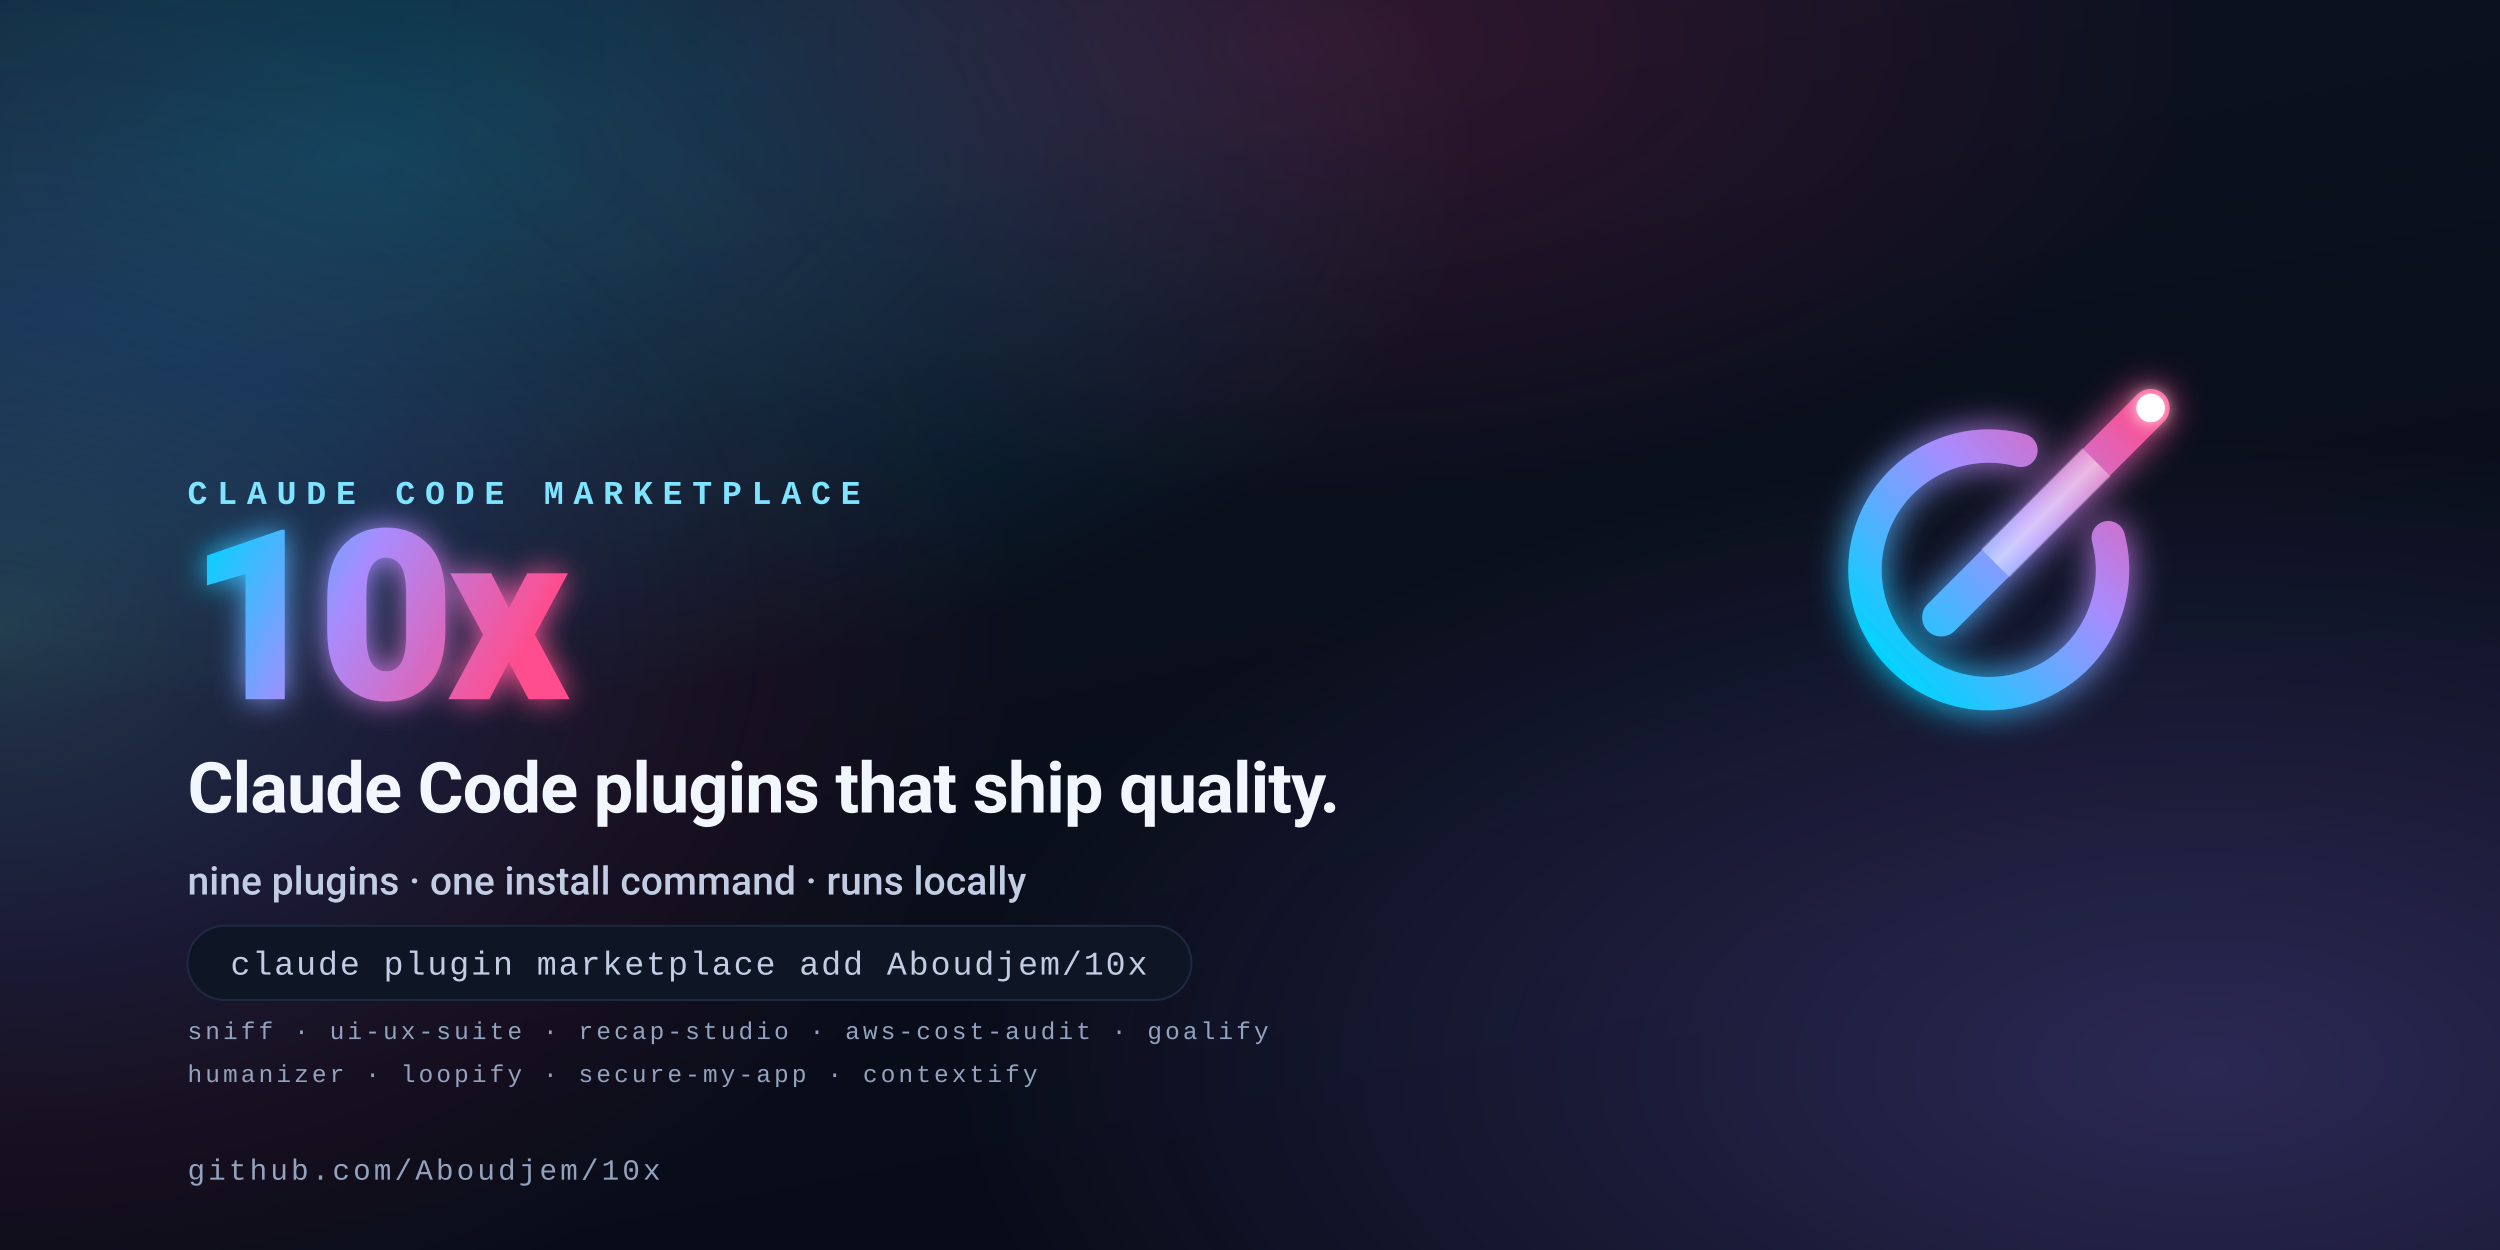
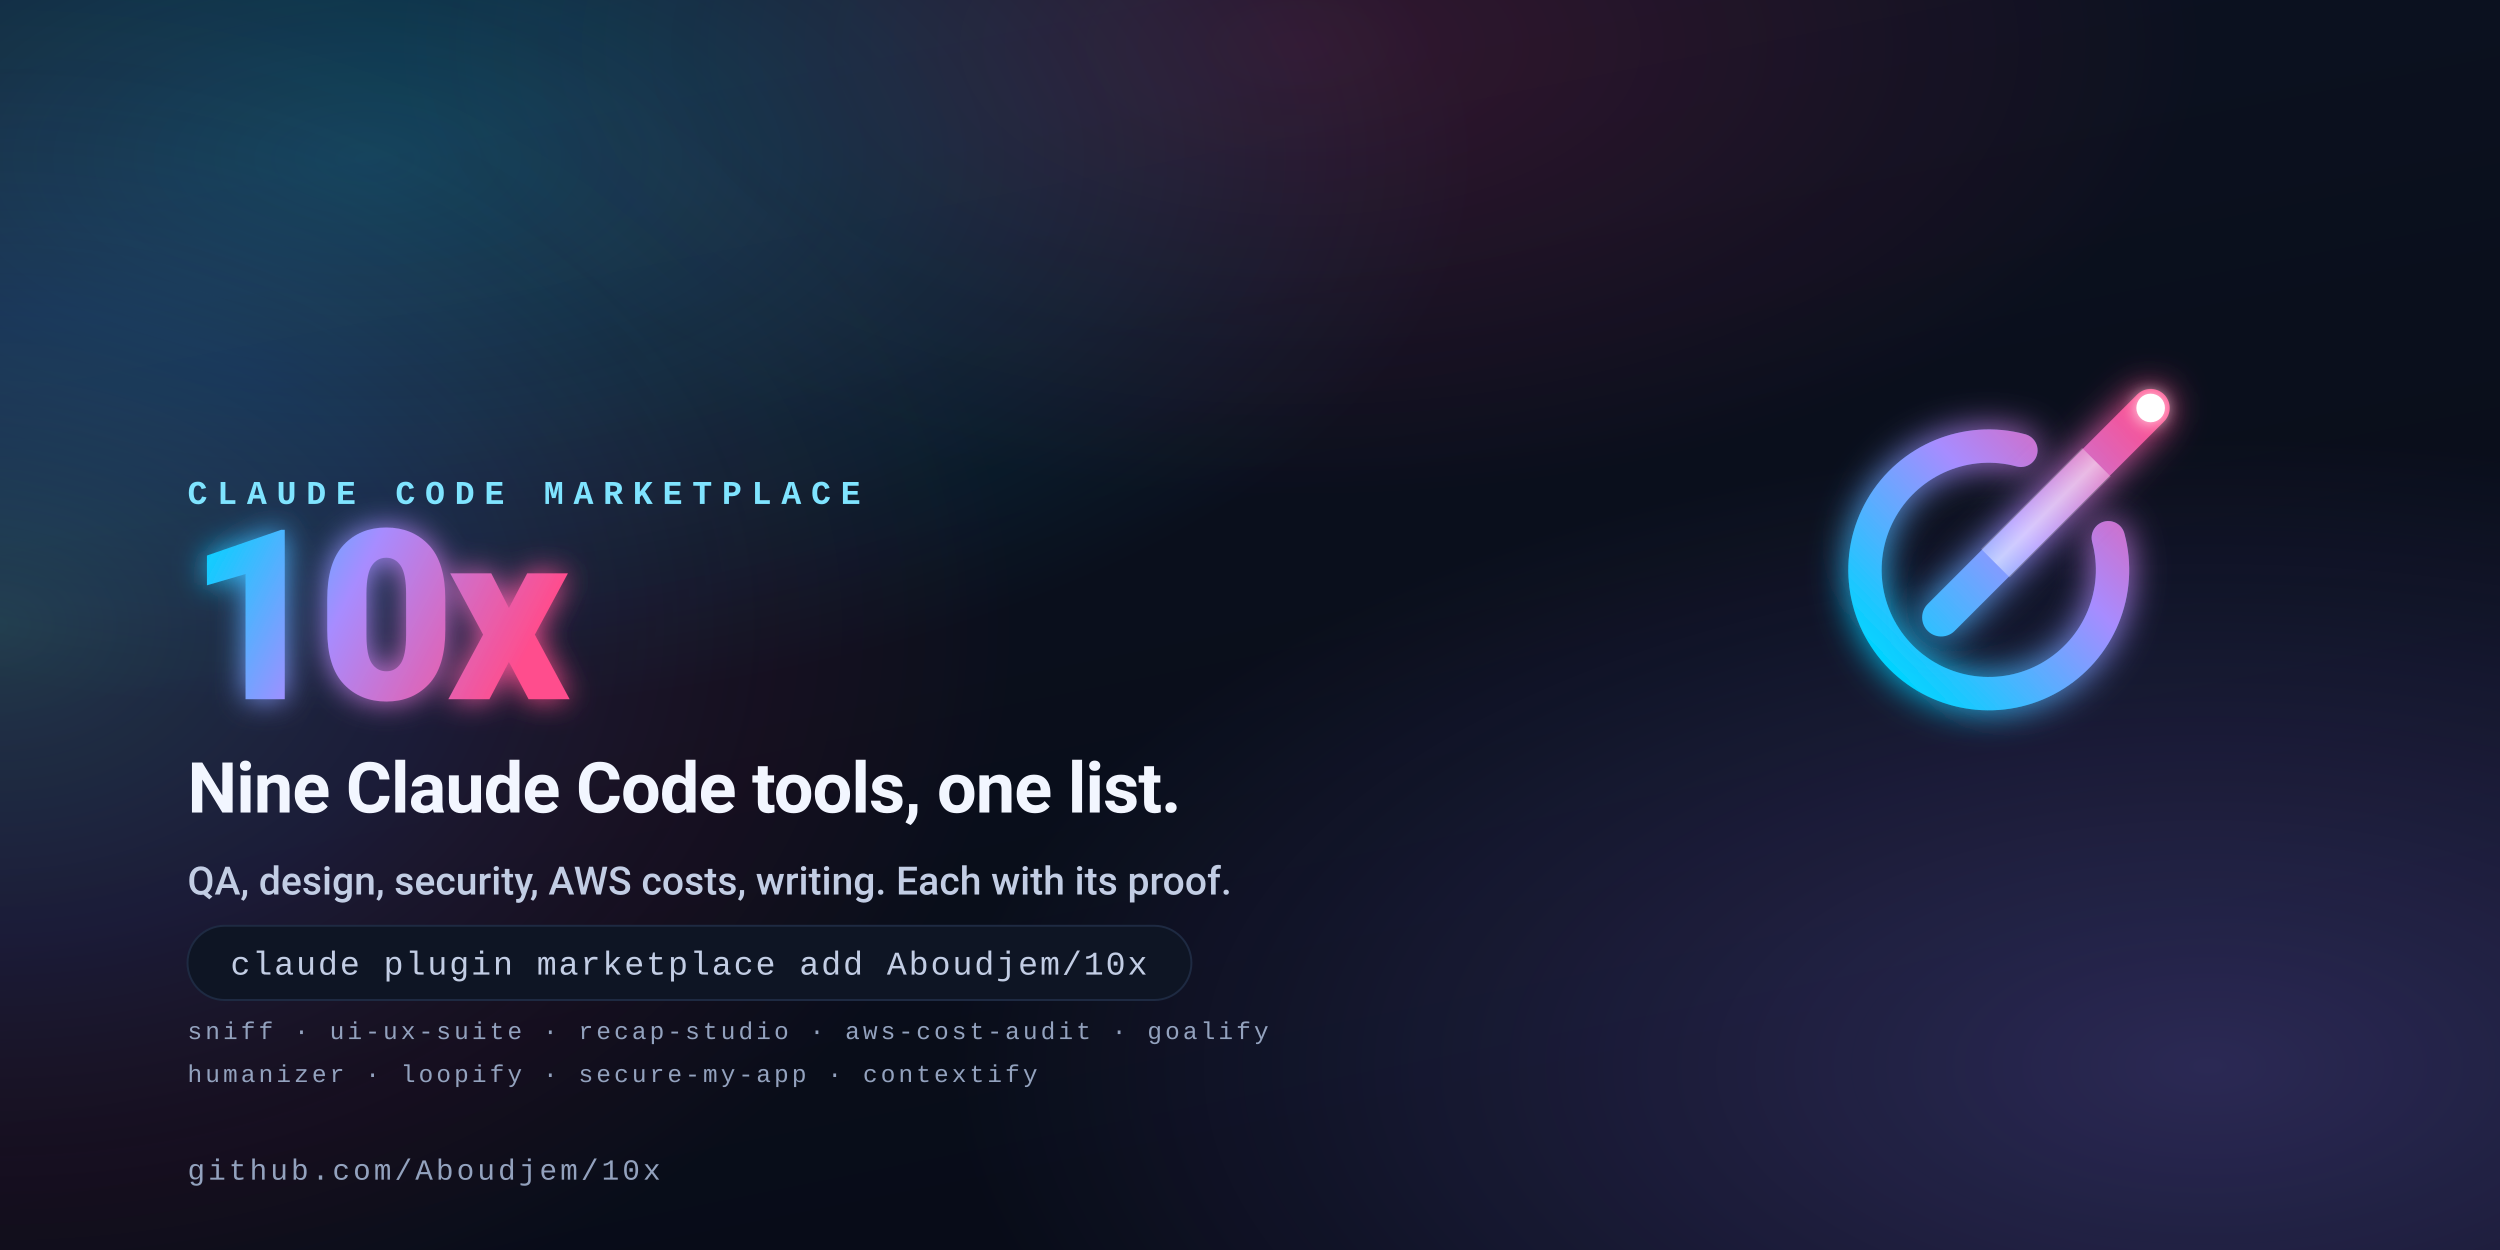
<svg xmlns="http://www.w3.org/2000/svg" viewBox="0 0 1280 640" fill="none" role="img" aria-label="10x: Claude Code plugins that ship quality.">
  <defs>
    <linearGradient id="tx-ground" x1="0" y1="0" x2="0.4" y2="1">
      <stop offset="0%" stop-color="#0D1424" />
      <stop offset="55%" stop-color="#0A0F1C" />
      <stop offset="100%" stop-color="#080C18" />
    </linearGradient>
    <radialGradient id="tx-bloomA" cx="0.15" cy="0.13" r="0.44">
      <stop offset="0%" stop-color="#00D4FF" stop-opacity="0.26" />
      <stop offset="100%" stop-color="#00D4FF" stop-opacity="0" />
    </radialGradient>
    <radialGradient id="tx-bloomB" cx="0.88" cy="0.85" r="0.50">
      <stop offset="0%" stop-color="#8E7BFF" stop-opacity="0.26" />
      <stop offset="100%" stop-color="#8E7BFF" stop-opacity="0" />
    </radialGradient>
    <radialGradient id="tx-bloomC" cx="0.52" cy="0.04" r="0.36">
      <stop offset="0%" stop-color="#FF2D78" stop-opacity="0.16" />
      <stop offset="100%" stop-color="#FF2D78" stop-opacity="0" />
    </radialGradient>
    <radialGradient id="tx-wash" cx="0.5" cy="0.5" r="0.5">
      <stop offset="0%" stop-color="#7FE4FF" stop-opacity="0.20" />
      <stop offset="42%" stop-color="#8E7BFF" stop-opacity="0.124" />
      <stop offset="76%" stop-color="#FF2D78" stop-opacity="0.046" />
      <stop offset="100%" stop-color="#FF2D78" stop-opacity="0" />
    </radialGradient>
    <clipPath id="tx-frame">
      <rect width="1280" height="640" />
    </clipPath>
    <linearGradient id="tx-ink" gradientUnits="userSpaceOnUse" x1="78" y1="178" x2="190" y2="70">
      <stop class="txk1" offset="0%" stop-color="#00D4FF" />
      <stop class="txk2" offset="52%" stop-color="#A78CFF" />
      <stop class="txk3" offset="100%" stop-color="#FF4D8D" />
    </linearGradient>
    <filter id="tx-glow" x="-45%" y="-45%" width="190%" height="190%">
      <feGaussianBlur stdDeviation="7.5" result="b" />
      <feMerge>
        <feMergeNode in="b" />
        <feMergeNode in="SourceGraphic" />
      </feMerge>
    </filter>
    <filter id="tx-glow-sm" x="-150%" y="-150%" width="400%" height="400%">
      <feGaussianBlur stdDeviation="3.6" result="b" />
      <feMerge>
        <feMergeNode in="b" />
        <feMergeNode in="SourceGraphic" />
      </feMerge>
    </filter>
    <linearGradient id="tx-sheen" x1="0" y1="0" x2="1" y2="0">
      <stop offset="0%" stop-color="#FFFFFF" stop-opacity="0" />
      <stop offset="50%" stop-color="#FFFFFF" stop-opacity="0.66" />
      <stop offset="100%" stop-color="#FFFFFF" stop-opacity="0" />
    </linearGradient>
    <clipPath id="tx-barclip">
      <rect x="-66" y="-8.5" width="132" height="17" rx="8.5" transform="translate(144,112) rotate(-45)" />
    </clipPath>
    <linearGradient id="tx-word" x1="0" y1="0" x2="1" y2="0.25">
      <stop class="txk1" offset="0%" stop-color="#00D4FF" />
      <stop class="txk2" offset="46%" stop-color="#A78CFF" />
      <stop class="txk3" offset="100%" stop-color="#FF4D8D" />
    </linearGradient>
    <linearGradient id="tx-sheen" x1="0" y1="0" x2="1" y2="0">
      <stop offset="0%" stop-color="#FFFFFF" stop-opacity="0" />
      <stop offset="50%" stop-color="#FFFFFF" stop-opacity="0.62" />
      <stop offset="100%" stop-color="#FFFFFF" stop-opacity="0" />
    </linearGradient>
    <clipPath id="tx-wordclip">
      <text x="96" y="358" font-family="system-ui, -apple-system, 'Segoe UI', Roboto, 'Helvetica Neue', Arial, sans-serif" font-size="122" font-weight="800" letter-spacing="-4.3">10x</text>
    </clipPath>
  </defs>
  <style>
    .disp { font-family: system-ui, -apple-system, 'Segoe UI', Roboto, 'Helvetica Neue', Arial, sans-serif; }
    .mono { font-family: ui-monospace, SFMono-Regular, 'SF Mono', Menlo, Consolas, 'Liberation Mono', monospace; }
    .eyebrow { font-size: 13px; font-weight: 600; letter-spacing: 4.5px; fill: #7FE4FF; }
    .head    { font-size: 36px; font-weight: 700; fill: #F2F6FF; letter-spacing: -0.5px; }
    .sub     { font-size: 20px; font-weight: 500; fill: #C2CDE4; }
    .tag     { font-size: 15px; letter-spacing: 1.6px; fill: #93A2BE; }
    .chip    { font-size: 11.5px; letter-spacing: 1.2px; fill: #C2CDE4; }
    .chipbig { font-size: 17px; letter-spacing: 1px; fill: #C2CDE4; }
    .tagsm { font-size: 12.5px; letter-spacing: 1.6px; fill: #93A2BE; }
    .eyebrow { font-size: 17px; letter-spacing: 5px; }
    @keyframes tx-breathe { 0%,100% { opacity:0.62; } 50% { opacity:1; } }
    .txbloom { animation: tx-breathe 11s ease-in-out infinite; }
    @keyframes tx-sweep { 0% { transform: translateX(-360px); } 100% { transform: translateX(1640px); } }
    .txwash { animation: tx-sweep 19s cubic-bezier(.5,0,.5,1) infinite; }
    @keyframes tx-sheen { 0% { transform: translateX(0); } 15%,100% { transform: translateX(561px); } }
    .txsheen { animation: tx-sheen 8.5s cubic-bezier(.4,0,.3,1) infinite; }
    @keyframes tx-orbit { to { stroke-dashoffset: -1000; } }
    .txring { stroke-dasharray: 300 700; animation: tx-orbit 7s linear infinite; }
    @keyframes tx-slash { 0% { transform: translateX(-74px); } 46%,100% { transform: translateX(74px); } }
    .txslash { animation: tx-slash 7s cubic-bezier(.4,0,.3,1) infinite; }
    @keyframes tx-k1 { 0%,100% { stop-color:#00D4FF; } 50% { stop-color:#2BE8C8; } }
    @keyframes tx-k2 { 0%,100% { stop-color:#A78CFF; } 50% { stop-color:#C77DFF; } }
    @keyframes tx-k3 { 0%,100% { stop-color:#FF4D8D; } 50% { stop-color:#FF7AA8; } }
    .txk1 { animation: tx-k1 16s ease-in-out infinite; }
    .txk2 { animation: tx-k2 16s ease-in-out infinite; }
    .txk3 { animation: tx-k3 16s ease-in-out infinite; }
    @media (prefers-reduced-motion: reduce) { * { animation: none !important; } }
  </style>
  <rect width="1280" height="640" fill="url(#tx-ground)" />
  <g class="txbloom">
    <rect width="1280" height="640" fill="url(#tx-bloomA)" />
    <rect width="1280" height="640" fill="url(#tx-bloomB)" />
    <rect width="1280" height="640" fill="url(#tx-bloomC)" />
  </g>
  <g clip-path="url(#tx-frame)">
    <g transform="translate(0,320)">
      <ellipse class="txwash" cx="0" cy="0" rx="520" ry="380" fill="url(#tx-wash)" />
    </g>
  </g>
  <g transform="translate(872,126) scale(1.2188)">
    <path d="M170.2 122.5 A52 52 0 1 1 133.5 85.8" fill="none" stroke="#00D4FF" stroke-opacity="0.32" stroke-width="14" stroke-linecap="round" />
    <g filter="url(#tx-glow)">
      <path class="txring" d="M170.2 122.5 A52 52 0 1 1 133.5 85.8" pathLength="1000" fill="none" stroke="url(#tx-ink)" stroke-width="14" stroke-linecap="round" />
    </g>
    <g filter="url(#tx-glow)">
      <line x1="100" y1="156" x2="188" y2="68" stroke="url(#tx-ink)" stroke-width="16" stroke-linecap="round" />
    </g>
    <g transform="translate(188,68)">
      <g filter="url(#tx-glow-sm)">
        <circle r="6" fill="#FFFFFF" />
      </g>
    </g>
    <g clip-path="url(#tx-barclip)">
      <g transform="translate(144,112) rotate(45)">
        <rect class="txslash" x="-15" y="-30" width="30" height="60" fill="url(#tx-sheen)" opacity="0.8" />
      </g>
    </g>
  </g>
  <g filter="url(#tx-glow)">
    <text class="disp" x="96" y="358" font-size="122" font-weight="800" letter-spacing="-4.3" fill="url(#tx-word)">10x</text>
  </g>
  <g clip-path="url(#tx-wordclip)">
    <g transform="skewX(-18)">
      <rect class="txsheen" x="-38" y="236" width="56" height="165" fill="url(#tx-sheen)" opacity="0.45" />
    </g>
  </g>
  <text class="mono eyebrow" x="96" y="258">CLAUDE CODE MARKETPLACE</text>
-   <text class="disp head" x="96" y="416">Claude Code plugins that ship quality.</text>
-   <text class="disp sub" x="96" y="458">nine plugins  ·  one install command  ·  runs locally</text>
+   <text class="disp head" x="96" y="416">Nine Claude Code tools, one list.</text>
+   <text class="disp sub" x="96" y="458">QA, design, security, AWS costs, writing. Each with its proof.</text>
  <g transform="translate(0,474)">
    <rect x="96" y="0" width="514" height="38" rx="19" fill="#0E1524" stroke="#1E2A42" stroke-width="1" />
    <text class="mono chipbig" x="118" y="25">claude plugin marketplace add Aboudjem/10x</text>
  </g>
  <text class="mono tagsm" x="96" y="532">sniff  ·  ui-ux-suite  ·  recap-studio  ·  aws-cost-audit  ·  goalify</text>
  <text class="mono tagsm" x="96" y="554">humanizer  ·  loopify  ·  secure-my-app  ·  contextify</text>
  <text class="mono tag" x="96" y="604">github.com/Aboudjem/10x</text>
</svg>
